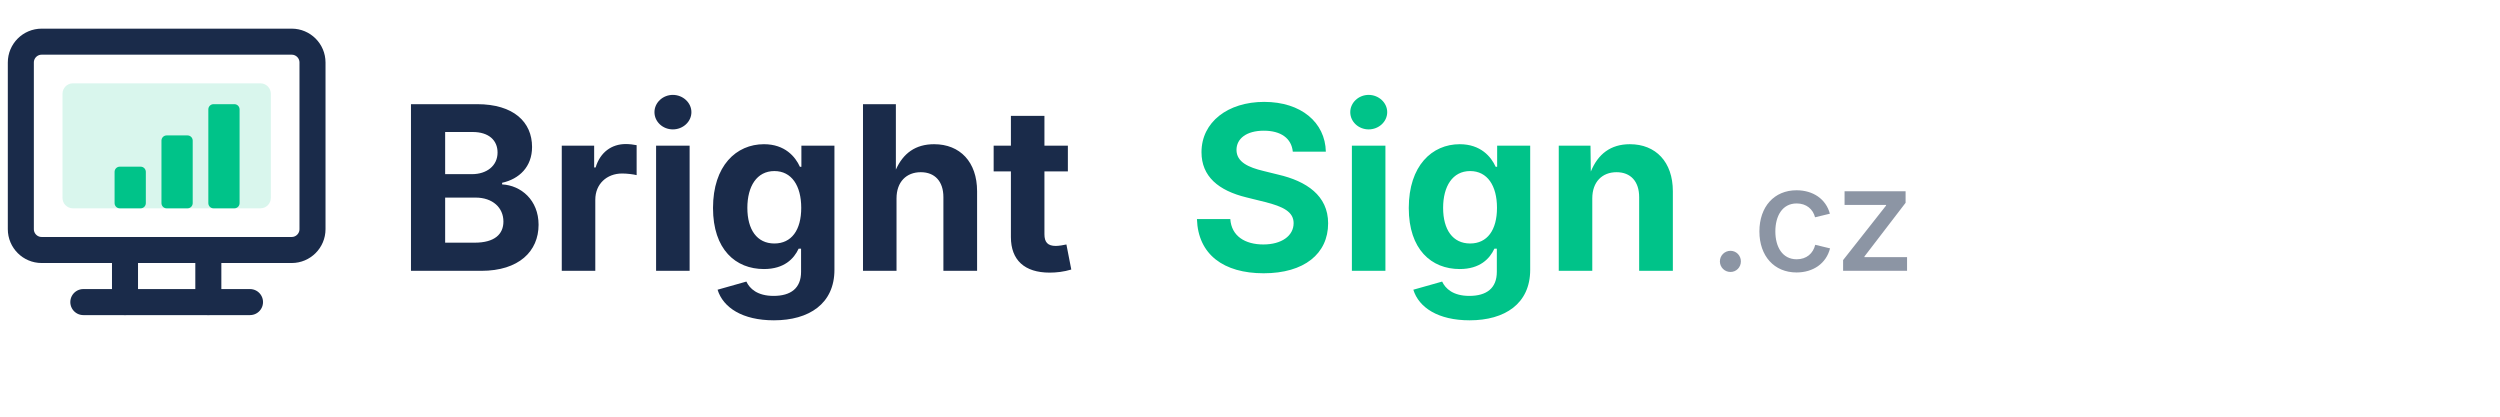
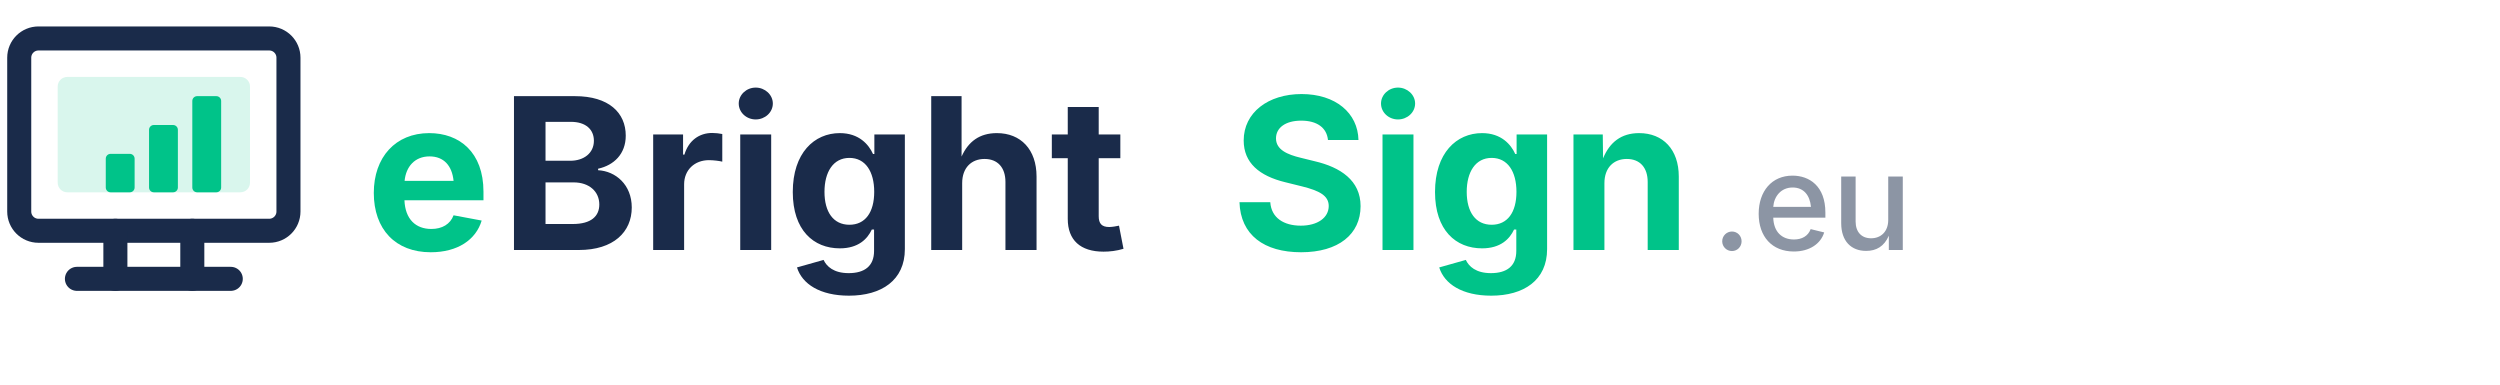
- <svg xmlns="http://www.w3.org/2000/svg" viewBox="0 0 240 40" fill="none">
+ <svg xmlns="http://www.w3.org/2000/svg" viewBox="0 0 260 40" fill="none">
  <rect x="2" y="4" width="28" height="20" rx="2" stroke="#1a2b4a" stroke-width="2.5" fill="none" />
  <rect x="6" y="8" width="20" height="12" rx="1" fill="#00c389" opacity="0.15" />
  <line x1="12" y1="24" x2="12" y2="29" stroke="#1a2b4a" stroke-width="2.5" stroke-linecap="round" />
  <line x1="20" y1="24" x2="20" y2="29" stroke="#1a2b4a" stroke-width="2.5" stroke-linecap="round" />
  <line x1="8" y1="29" x2="24" y2="29" stroke="#1a2b4a" stroke-width="2.5" stroke-linecap="round" />
  <rect x="11" y="16" width="3" height="4" rx="0.5" fill="#00c389" />
  <rect x="15.5" y="13" width="3" height="7" rx="0.5" fill="#00c389" />
  <rect x="20" y="10" width="3" height="10" rx="0.5" fill="#00c389" />
-   <text x="38" y="26" font-family="system-ui, -apple-system, 'Segoe UI', sans-serif" font-size="22" font-weight="700" fill="#1a2b4a">Bright</text>
-   <text x="114" y="26" font-family="system-ui, -apple-system, 'Segoe UI', sans-serif" font-size="22" font-weight="700" fill="#00c389">Sign</text>
-   <text x="164" y="26" font-family="system-ui, -apple-system, 'Segoe UI', sans-serif" font-size="14" font-weight="500" fill="#1a2b4a" opacity="0.5">.cz</text>
+   <text x="38" y="26" font-family="system-ui, -apple-system, 'Segoe UI', sans-serif" font-size="22" font-weight="700" fill="#00c389">e</text>
+   <text x="52" y="26" font-family="system-ui, -apple-system, 'Segoe UI', sans-serif" font-size="22" font-weight="700" fill="#1a2b4a">Bright</text>
+   <text x="128" y="26" font-family="system-ui, -apple-system, 'Segoe UI', sans-serif" font-size="22" font-weight="700" fill="#00c389">Sign</text>
+   <text x="178" y="26" font-family="system-ui, -apple-system, 'Segoe UI', sans-serif" font-size="14" font-weight="500" fill="#1a2b4a" opacity="0.5">.eu</text>
</svg>
